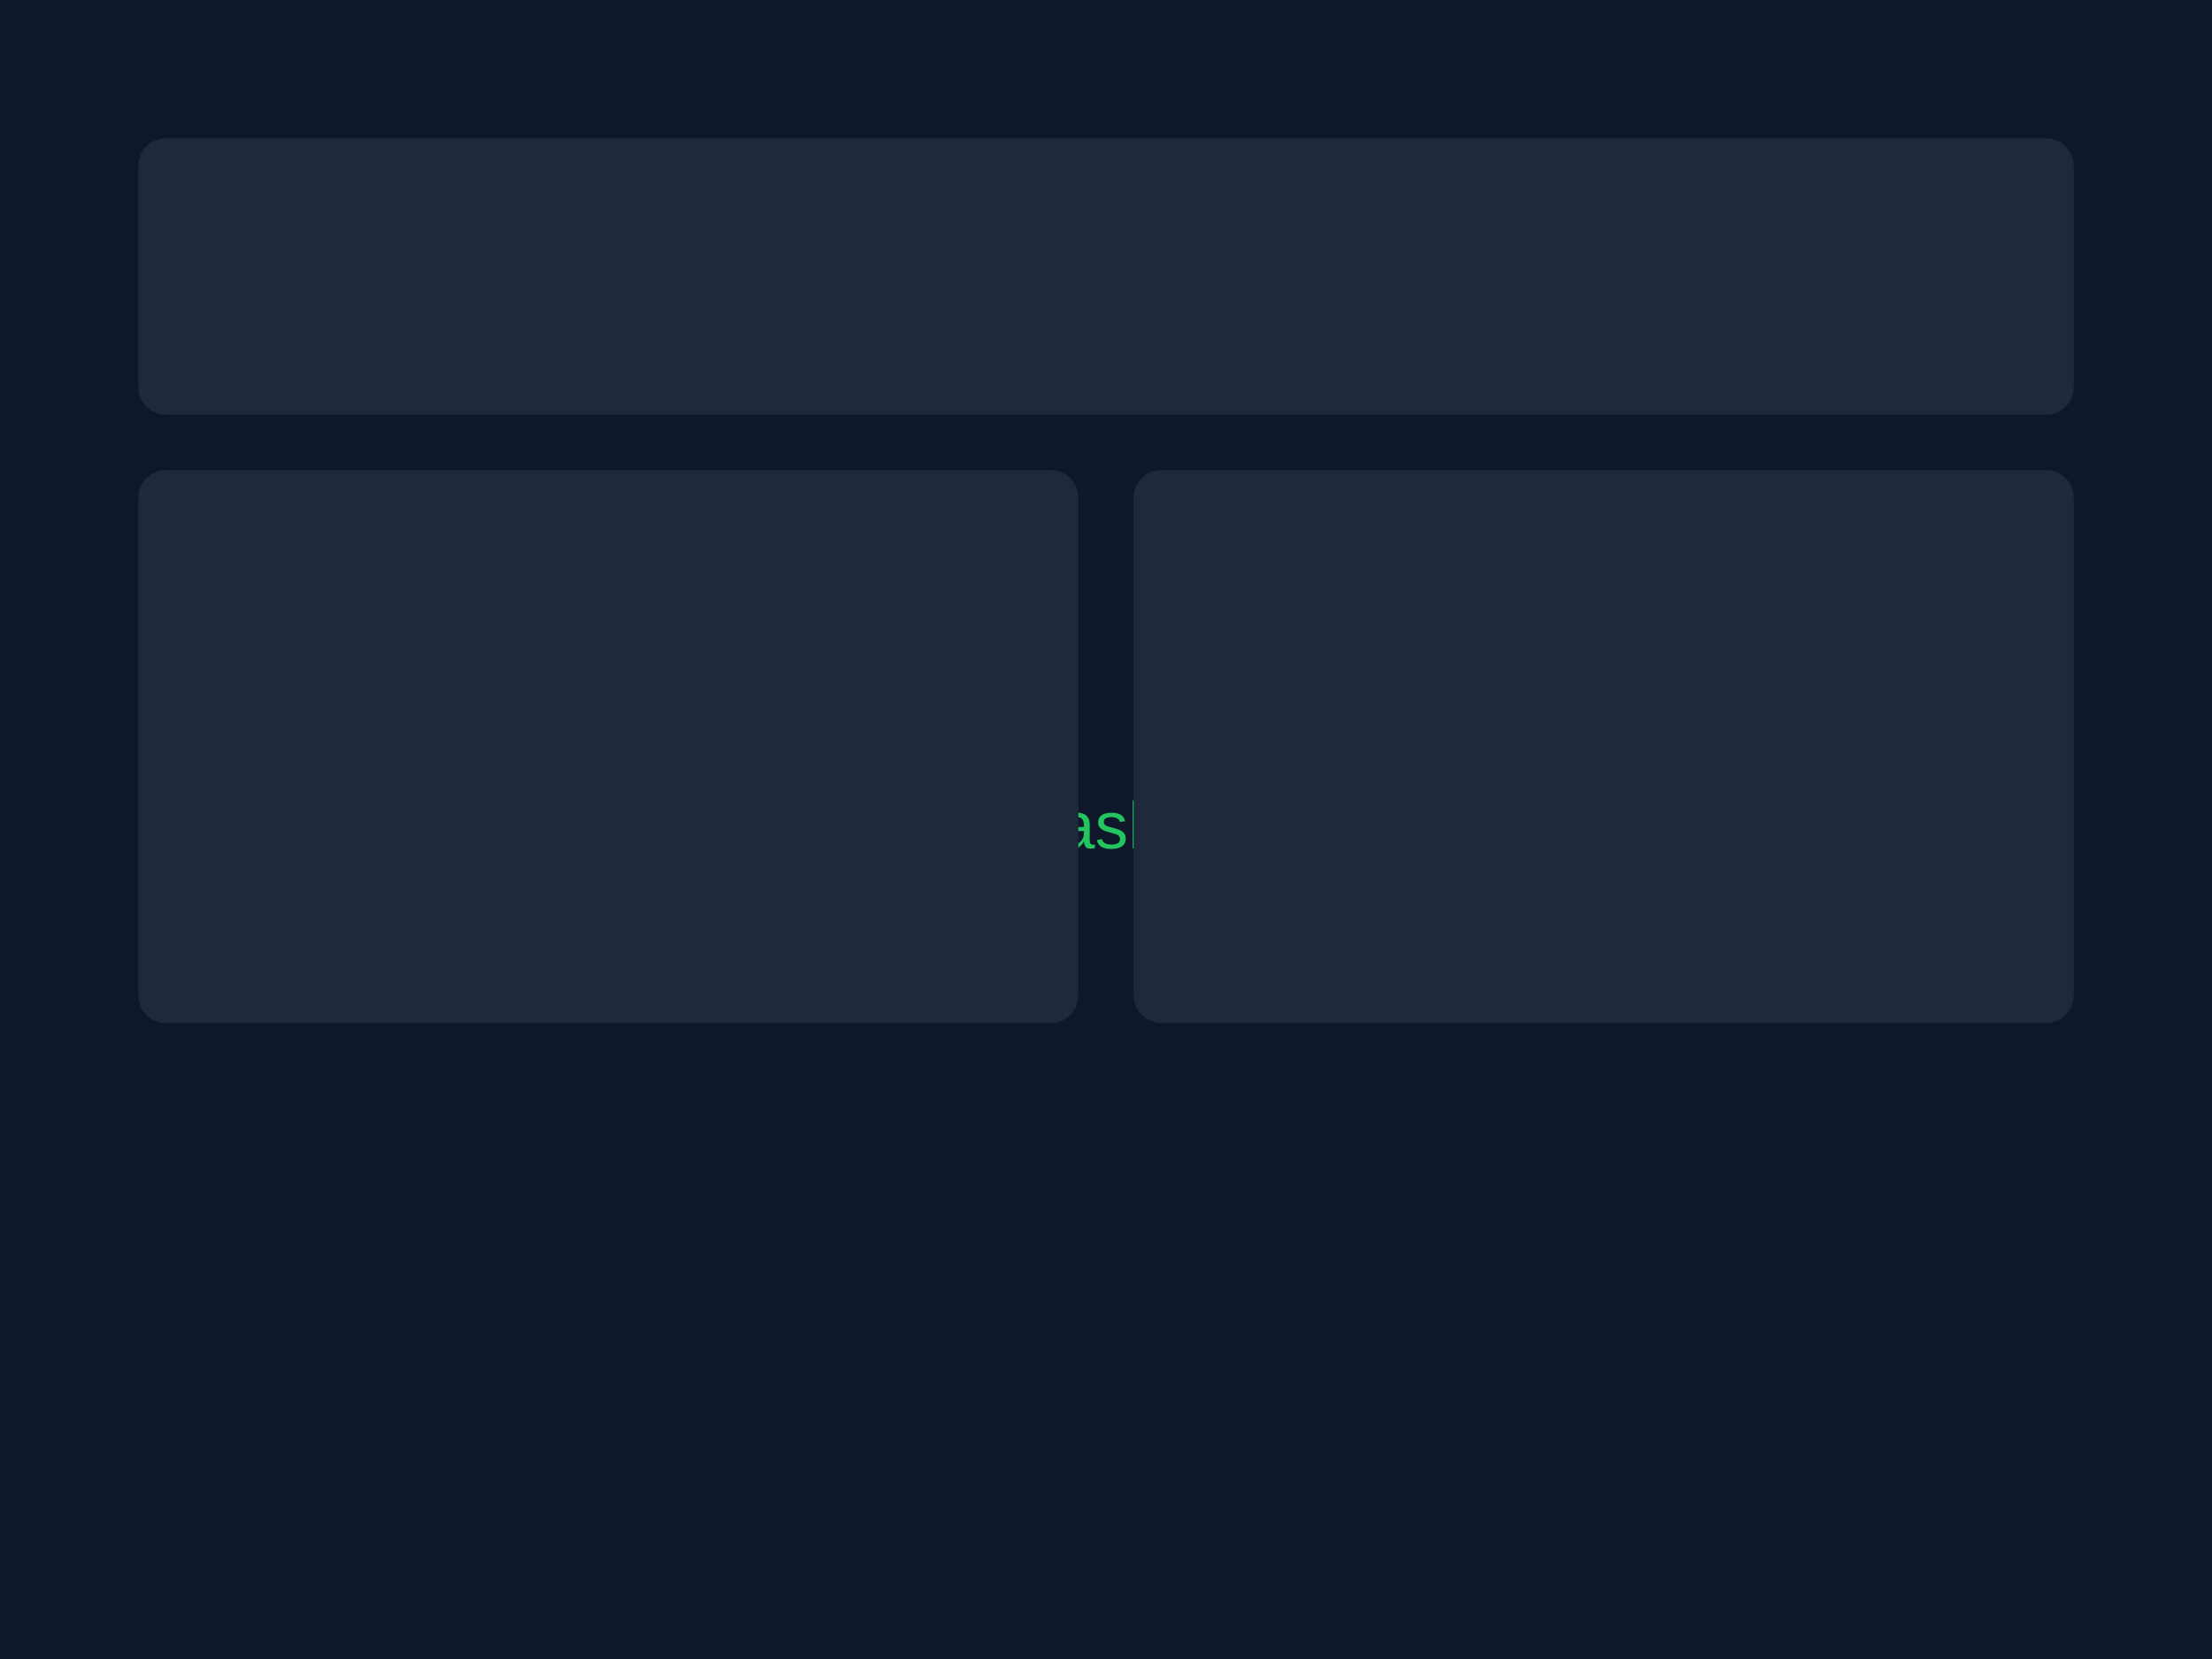
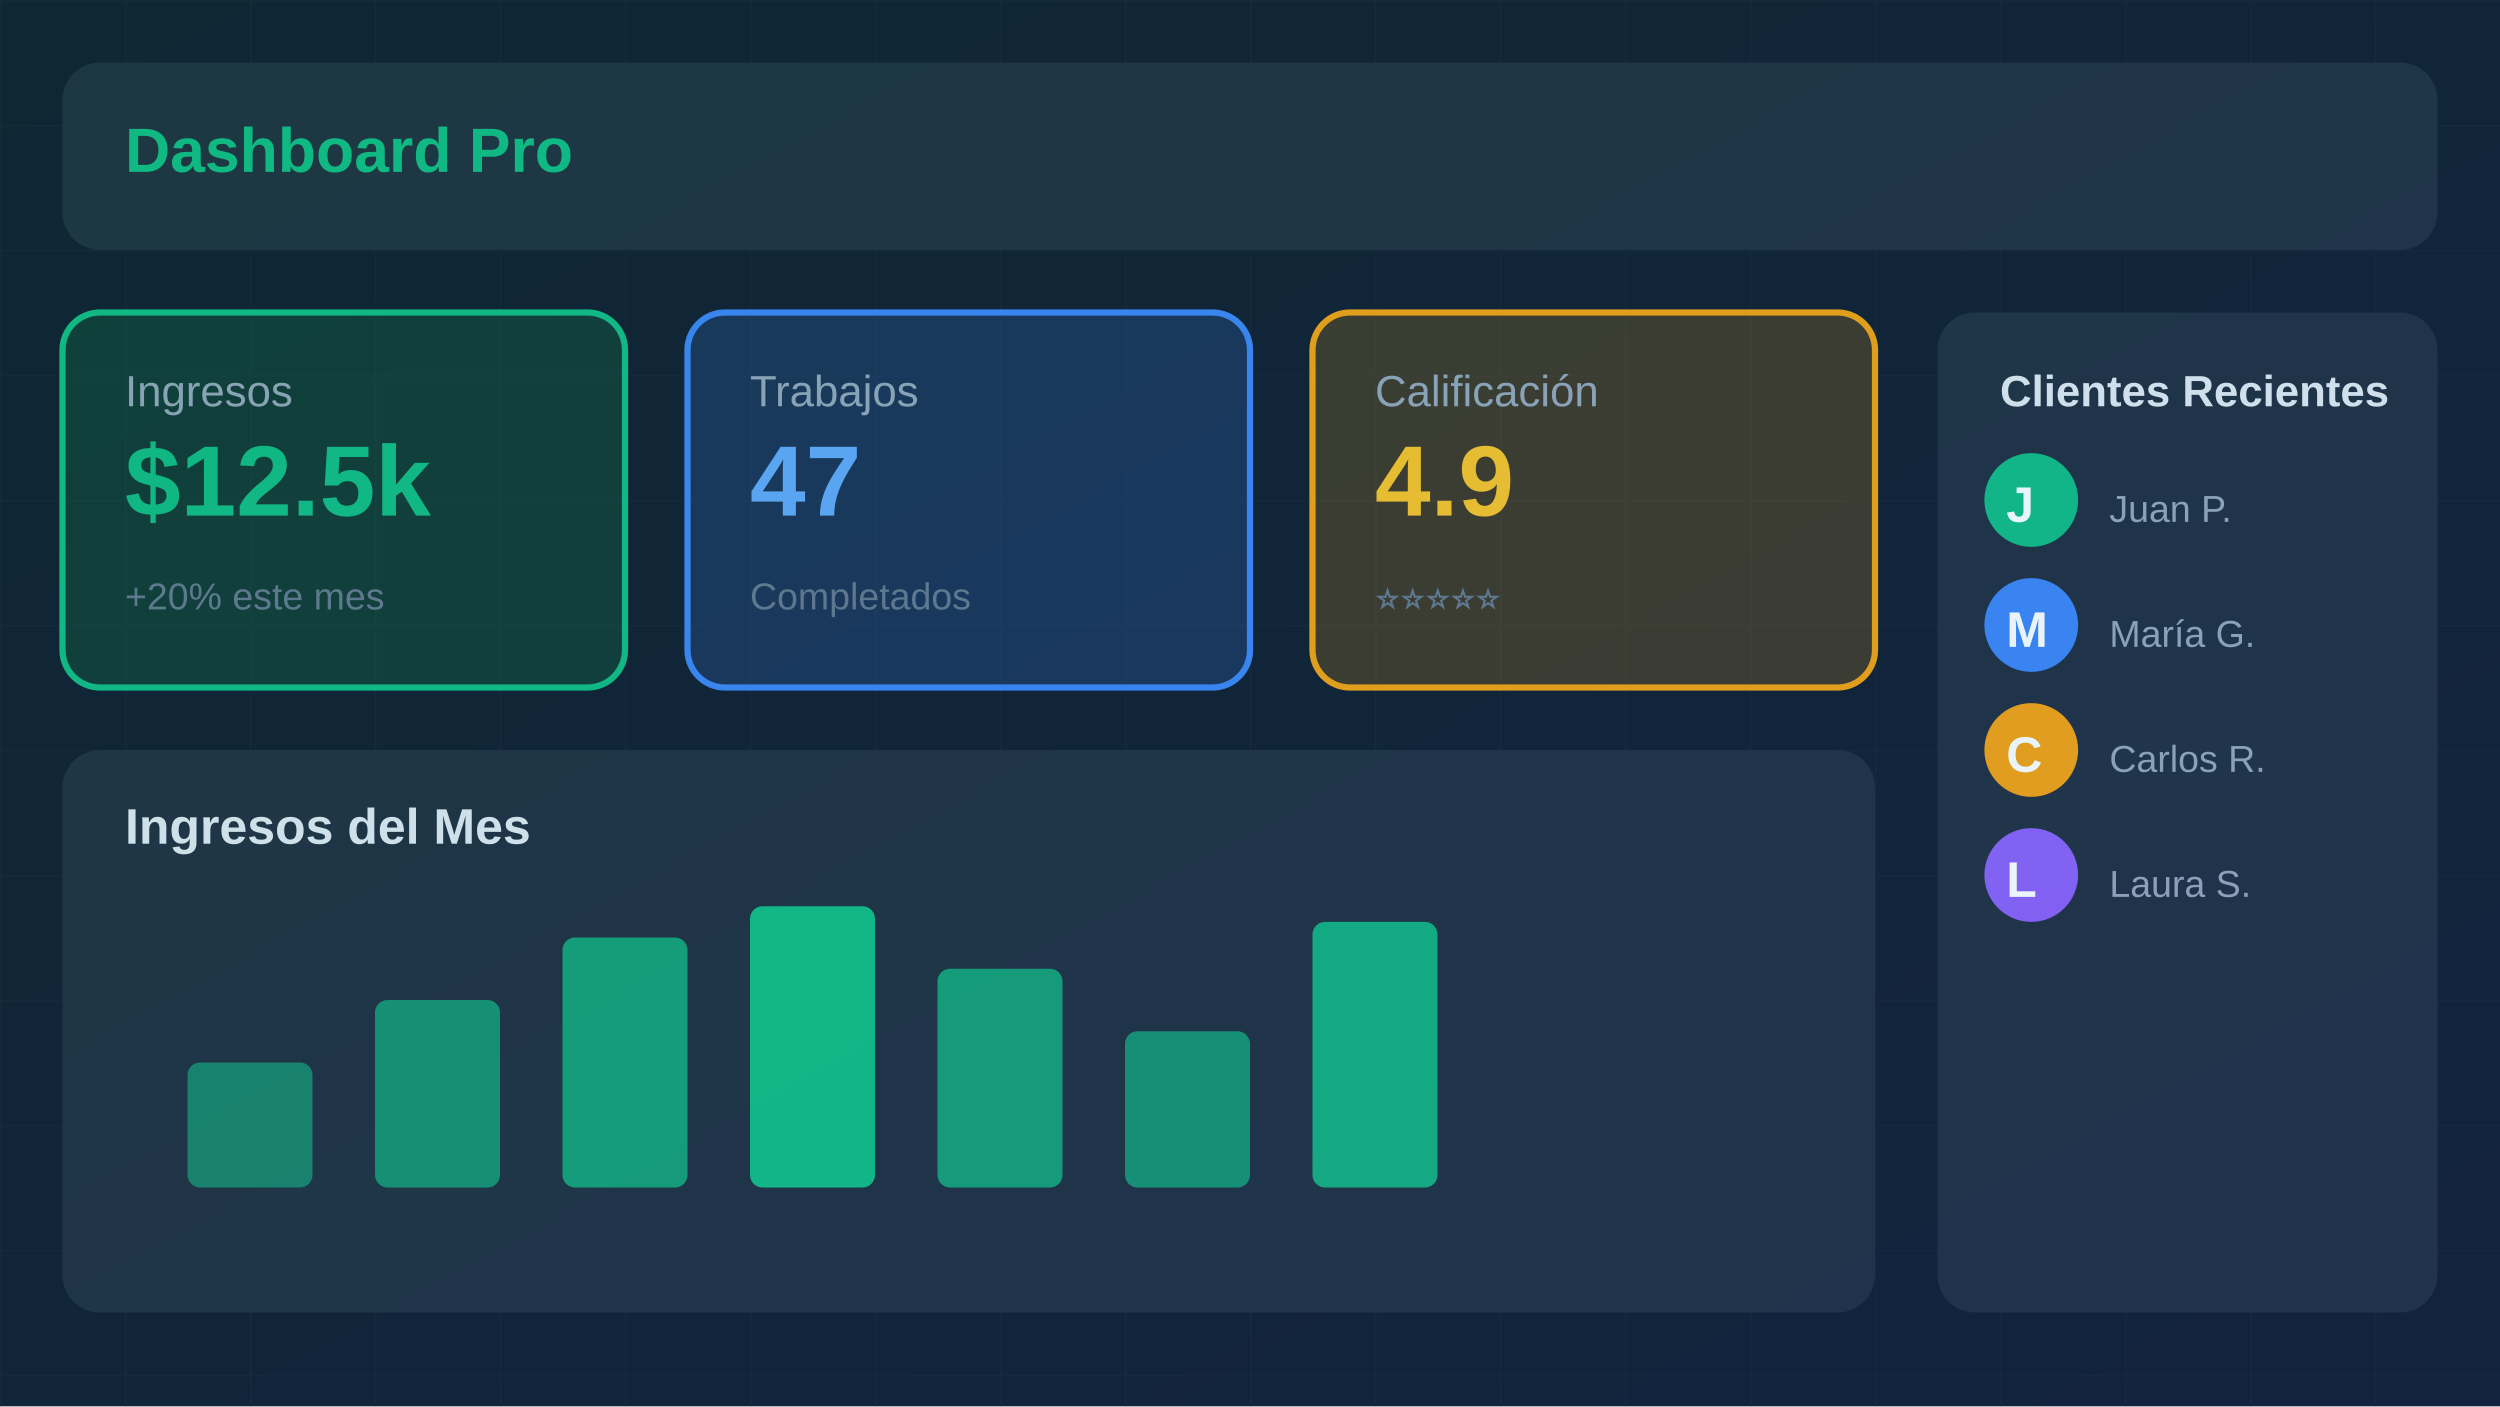
- <svg xmlns="http://www.w3.org/2000/svg" width="800" height="600">
-   <rect width="100%" height="100%" fill="#0f172a" />
-   <text x="50%" y="50%" font-family="Arial" font-size="24" fill="#22c55e" text-anchor="middle" dominant-baseline="middle">Professional Dashboard Mockup</text>
-   <rect x="50" y="50" width="700" height="100" rx="10" fill="#1e293b" />
-   <rect x="50" y="170" width="340" height="200" rx="10" fill="#1e293b" />
-   <rect x="410" y="170" width="340" height="200" rx="10" fill="#1e293b" />
+ <svg xmlns="http://www.w3.org/2000/svg" width="800" height="450" viewBox="0 0 800 450" fill="none">
+   <rect width="800" height="450" fill="#0F172A" />
+   <pattern id="grid" width="40" height="40" patternUnits="userSpaceOnUse">
+     <path d="M 40 0 L 0 0 0 40" fill="none" stroke="#1E293B" stroke-width="1" />
+   </pattern>
+   <rect width="800" height="450" fill="url(#grid)" opacity="0.3" />
+   <rect x="20" y="20" width="760" height="60" rx="12" fill="#1E293B" />
+   <text x="40" y="55" font-family="Arial, sans-serif" font-size="20" font-weight="bold" fill="#10B981">Dashboard Pro</text>
+   <g id="stats-cards">
+     <rect x="20" y="100" width="180" height="120" rx="12" fill="#16A34A" opacity="0.2" />
+     <rect x="20" y="100" width="180" height="120" rx="12" fill="none" stroke="#10B981" stroke-width="2" />
+     <text x="40" y="130" font-family="Arial, sans-serif" font-size="14" fill="#94A3B8">Ingresos</text>
+     <text x="40" y="165" font-family="Arial, sans-serif" font-size="32" font-weight="bold" fill="#10B981">$12.5k</text>
+     <text x="40" y="195" font-family="Arial, sans-serif" font-size="12" fill="#64748B">+20% este mes</text>
+     <rect x="220" y="100" width="180" height="120" rx="12" fill="#3B82F6" opacity="0.2" />
+     <rect x="220" y="100" width="180" height="120" rx="12" fill="none" stroke="#3B82F6" stroke-width="2" />
+     <text x="240" y="130" font-family="Arial, sans-serif" font-size="14" fill="#94A3B8">Trabajos</text>
+     <text x="240" y="165" font-family="Arial, sans-serif" font-size="32" font-weight="bold" fill="#60A5FA">47</text>
+     <text x="240" y="195" font-family="Arial, sans-serif" font-size="12" fill="#64748B">Completados</text>
+     <rect x="420" y="100" width="180" height="120" rx="12" fill="#F59E0B" opacity="0.2" />
+     <rect x="420" y="100" width="180" height="120" rx="12" fill="none" stroke="#F59E0B" stroke-width="2" />
+     <text x="440" y="130" font-family="Arial, sans-serif" font-size="14" fill="#94A3B8">Calificación</text>
+     <text x="440" y="165" font-family="Arial, sans-serif" font-size="32" font-weight="bold" fill="#FBBF24">4.9</text>
+     <text x="440" y="195" font-family="Arial, sans-serif" font-size="12" fill="#64748B">⭐⭐⭐⭐⭐</text>
+   </g>
+   <rect x="20" y="240" width="580" height="180" rx="12" fill="#1E293B" />
+   <text x="40" y="270" font-family="Arial, sans-serif" font-size="16" font-weight="bold" fill="#E2E8F0">Ingresos del Mes</text>
+   <g id="chart">
+     <rect x="60" y="340" width="40" height="40" rx="4" fill="#10B981" opacity="0.6" />
+     <rect x="120" y="320" width="40" height="60" rx="4" fill="#10B981" opacity="0.7" />
+     <rect x="180" y="300" width="40" height="80" rx="4" fill="#10B981" opacity="0.8" />
+     <rect x="240" y="290" width="40" height="90" rx="4" fill="#10B981" />
+     <rect x="300" y="310" width="40" height="70" rx="4" fill="#10B981" opacity="0.8" />
+     <rect x="360" y="330" width="40" height="50" rx="4" fill="#10B981" opacity="0.7" />
+     <rect x="420" y="295" width="40" height="85" rx="4" fill="#10B981" opacity="0.9" />
+   </g>
+   <rect x="620" y="100" width="160" height="320" rx="12" fill="#1E293B" />
+   <text x="640" y="130" font-family="Arial, sans-serif" font-size="14" font-weight="bold" fill="#E2E8F0">Clientes Recientes</text>
+   <circle cx="650" cy="160" r="15" fill="#10B981" />
+   <text x="642" y="167" font-family="Arial, sans-serif" font-size="16" font-weight="bold" fill="#FFF">J</text>
+   <text x="675" y="167" font-family="Arial, sans-serif" font-size="12" fill="#94A3B8">Juan P.</text>
+   <circle cx="650" cy="200" r="15" fill="#3B82F6" />
+   <text x="642" y="207" font-family="Arial, sans-serif" font-size="16" font-weight="bold" fill="#FFF">M</text>
+   <text x="675" y="207" font-family="Arial, sans-serif" font-size="12" fill="#94A3B8">María G.</text>
+   <circle cx="650" cy="240" r="15" fill="#F59E0B" />
+   <text x="642" y="247" font-family="Arial, sans-serif" font-size="16" font-weight="bold" fill="#FFF">C</text>
+   <text x="675" y="247" font-family="Arial, sans-serif" font-size="12" fill="#94A3B8">Carlos R.</text>
+   <circle cx="650" cy="280" r="15" fill="#8B5CF6" />
+   <text x="642" y="287" font-family="Arial, sans-serif" font-size="16" font-weight="bold" fill="#FFF">L</text>
+   <text x="675" y="287" font-family="Arial, sans-serif" font-size="12" fill="#94A3B8">Laura S.</text>
+   <defs>
+     <linearGradient id="grad1" x1="0%" y1="0%" x2="100%" y2="100%">
+       <stop offset="0%" style="stop-color:#10B981;stop-opacity:0.1" />
+       <stop offset="100%" style="stop-color:#3B82F6;stop-opacity:0.1" />
+     </linearGradient>
+   </defs>
+   <rect width="800" height="450" fill="url(#grad1)" />
</svg>
